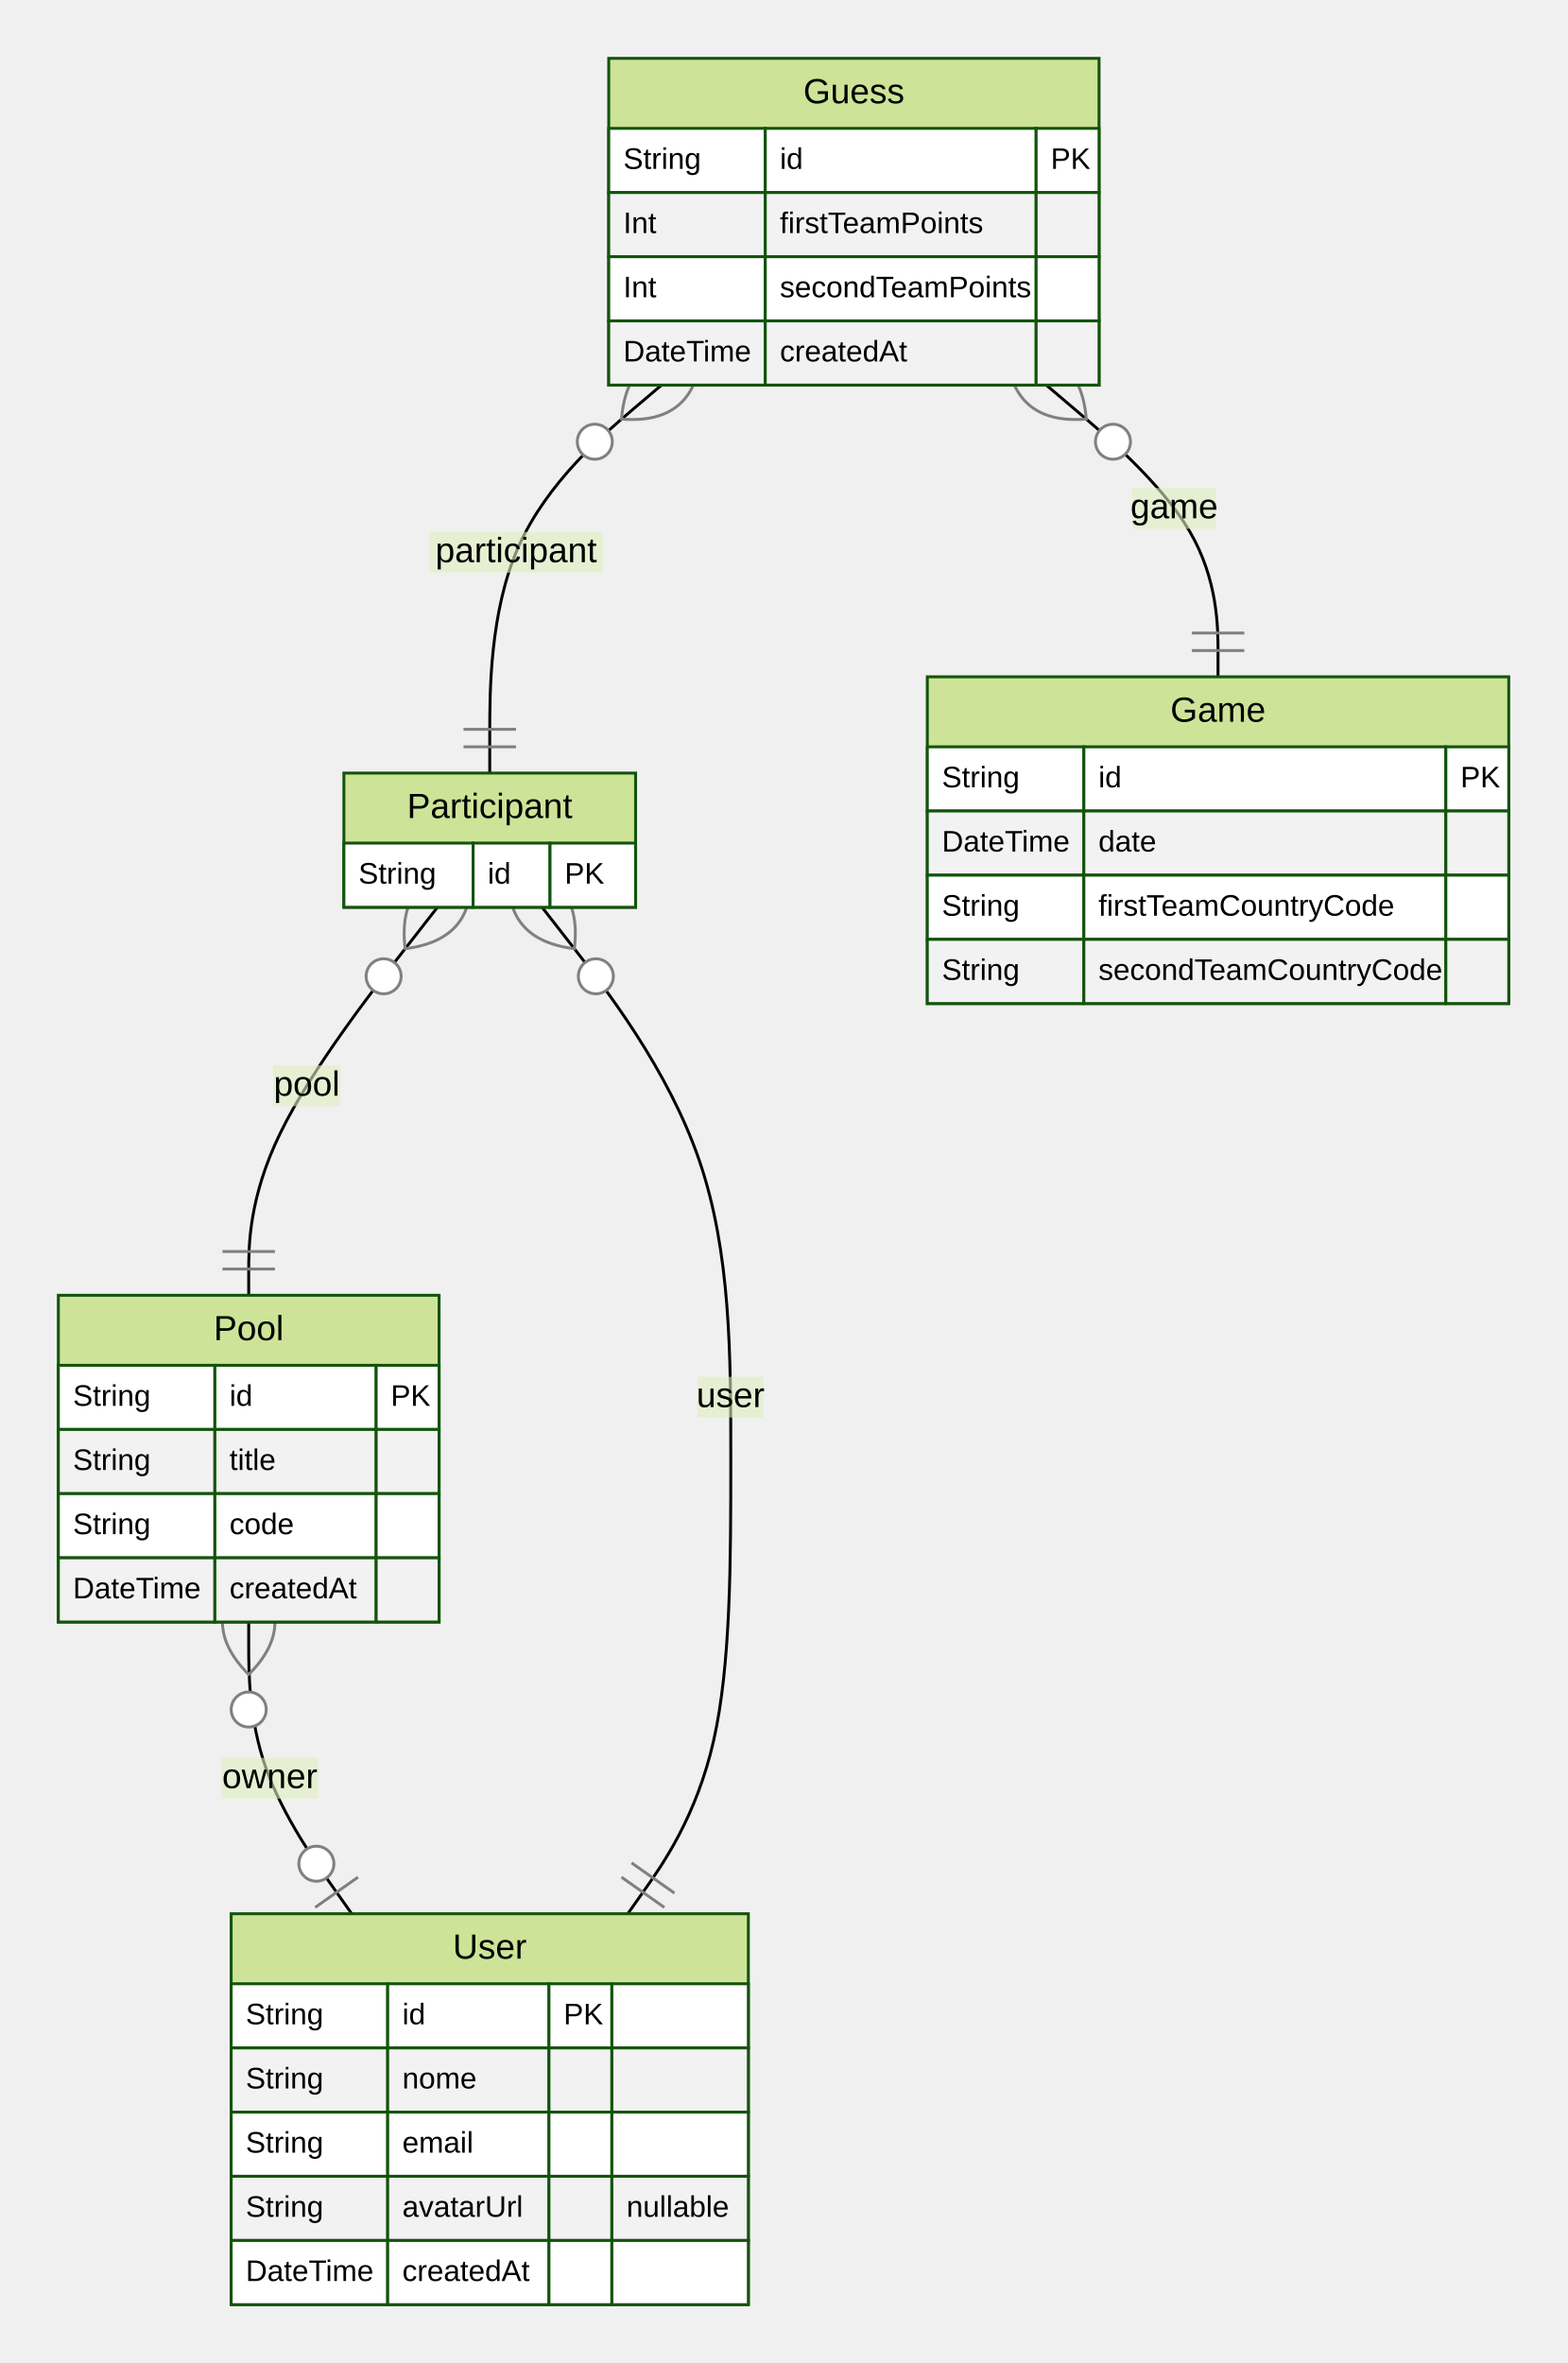
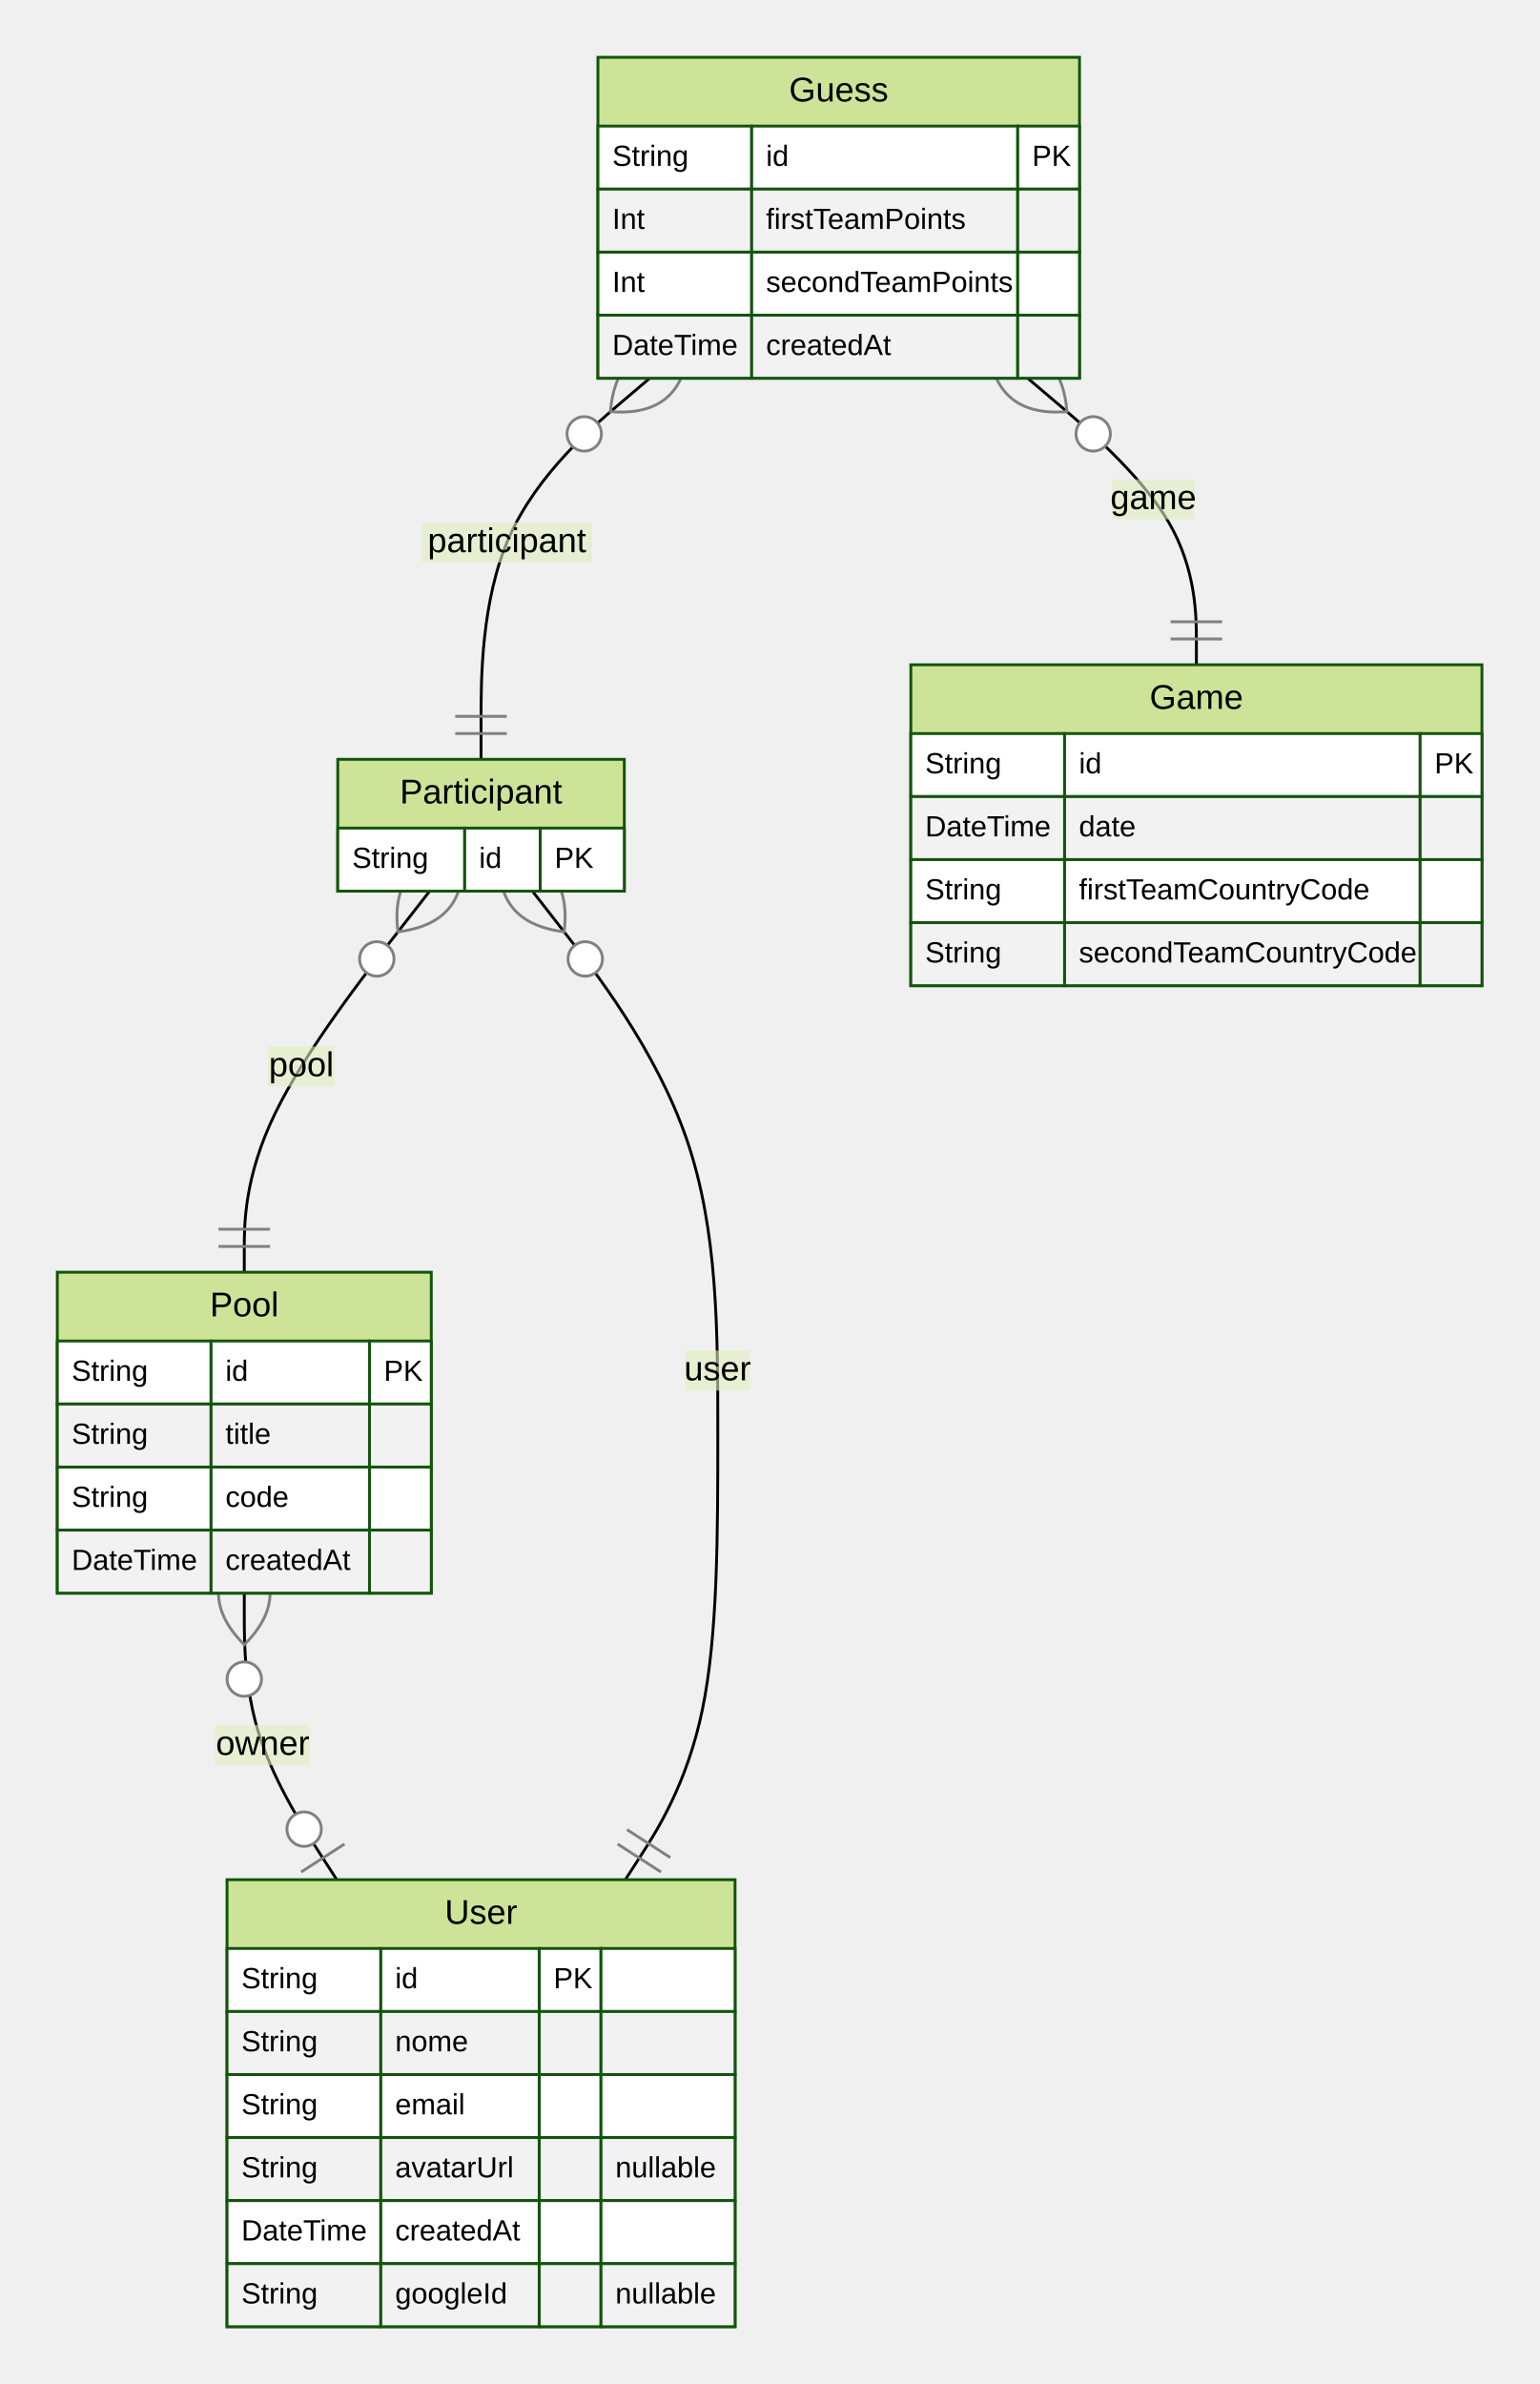
- <svg xmlns="http://www.w3.org/2000/svg" aria-labelledby="chart-title-mermaid-0 chart-desc-mermaid-0" role="img" viewBox="0 0 537.207 810" style="max-width: 537.207px; background-color: white;" width="100%" id="mermaid-0">
+ <svg xmlns="http://www.w3.org/2000/svg" aria-labelledby="chart-title-mermaid-0 chart-desc-mermaid-0" role="img" viewBox="0 0 537.207 832" style="max-width: 537.207px; background-color: white;" width="100%" id="mermaid-0">
  <style>#mermaid-0 {font-family:"trebuchet ms",verdana,arial,sans-serif;font-size:16px;fill:#000000;}#mermaid-0 .error-icon{fill:#552222;}#mermaid-0 .error-text{fill:#552222;stroke:#552222;}#mermaid-0 .edge-thickness-normal{stroke-width:2px;}#mermaid-0 .edge-thickness-thick{stroke-width:3.5px;}#mermaid-0 .edge-pattern-solid{stroke-dasharray:0;}#mermaid-0 .edge-pattern-dashed{stroke-dasharray:3;}#mermaid-0 .edge-pattern-dotted{stroke-dasharray:2;}#mermaid-0 .marker{fill:#000000;stroke:#000000;}#mermaid-0 .marker.cross{stroke:#000000;}#mermaid-0 svg{font-family:"trebuchet ms",verdana,arial,sans-serif;font-size:16px;}#mermaid-0 .entityBox{fill:#cde498;stroke:#13540c;}#mermaid-0 .attributeBoxOdd{fill:#ffffff;stroke:#13540c;}#mermaid-0 .attributeBoxEven{fill:#f2f2f2;stroke:#13540c;}#mermaid-0 .relationshipLabelBox{fill:hsl(78.158, 58.462%, 84.51%);opacity:0.7;background-color:hsl(78.158, 58.462%, 84.51%);}#mermaid-0 .relationshipLabelBox rect{opacity:0.5;}#mermaid-0 .relationshipLine{stroke:#000000;}#mermaid-0 :root{--mermaid-font-family:"trebuchet ms",verdana,arial,sans-serif;}</style>
  <g />
  <defs>
    <marker orient="auto" markerHeight="18" markerWidth="18" refY="9" refX="0" id="ONLY_ONE_START">
      <path d="M9,0 L9,18 M15,0 L15,18" fill="none" stroke="gray" />
    </marker>
  </defs>
  <defs>
    <marker orient="auto" markerHeight="18" markerWidth="18" refY="9" refX="18" id="ONLY_ONE_END">
      <path d="M3,0 L3,18 M9,0 L9,18" fill="none" stroke="gray" />
    </marker>
  </defs>
  <defs>
    <marker orient="auto" markerHeight="18" markerWidth="30" refY="9" refX="0" id="ZERO_OR_ONE_START">
      <circle r="6" cy="9" cx="21" fill="white" stroke="gray" />
      <path d="M9,0 L9,18" fill="none" stroke="gray" />
    </marker>
  </defs>
  <defs>
    <marker orient="auto" markerHeight="18" markerWidth="30" refY="9" refX="30" id="ZERO_OR_ONE_END">
      <circle r="6" cy="9" cx="9" fill="white" stroke="gray" />
      <path d="M21,0 L21,18" fill="none" stroke="gray" />
    </marker>
  </defs>
  <defs>
    <marker orient="auto" markerHeight="36" markerWidth="45" refY="18" refX="18" id="ONE_OR_MORE_START">
      <path d="M0,18 Q 18,0 36,18 Q 18,36 0,18 M42,9 L42,27" fill="none" stroke="gray" />
    </marker>
  </defs>
  <defs>
    <marker orient="auto" markerHeight="36" markerWidth="45" refY="18" refX="27" id="ONE_OR_MORE_END">
      <path d="M3,9 L3,27 M9,18 Q27,0 45,18 Q27,36 9,18" fill="none" stroke="gray" />
    </marker>
  </defs>
  <defs>
    <marker orient="auto" markerHeight="36" markerWidth="57" refY="18" refX="18" id="ZERO_OR_MORE_START">
      <circle r="6" cy="18" cx="48" fill="white" stroke="gray" />
      <path d="M0,18 Q18,0 36,18 Q18,36 0,18" fill="none" stroke="gray" />
    </marker>
  </defs>
  <defs>
    <marker orient="auto" markerHeight="36" markerWidth="57" refY="18" refX="39" id="ZERO_OR_MORE_END">
      <circle r="6" cy="18" cx="9" fill="white" stroke="gray" />
      <path d="M21,18 Q39,0 57,18 Q39,36 21,18" fill="none" stroke="gray" />
    </marker>
  </defs>
-   <path marker-start="url(#ZERO_OR_MORE_START)" marker-end="url(#ZERO_OR_ONE_END)" fill="none" stroke="gray" d="M85.258,556L85.258,564.333C85.258,572.667,85.258,589.333,91.143,606C97.028,622.667,108.799,639.333,114.684,647.667L120.569,656" class="er relationshipLine" />
-   <path marker-start="url(#ZERO_OR_MORE_START)" marker-end="url(#ONLY_ONE_END)" fill="none" stroke="gray" d="M185.816,311L196.599,324.833C207.382,338.667,228.949,366.333,239.732,397.833C250.516,429.333,250.516,464.667,250.516,500C250.516,535.333,250.516,570.667,244.63,596.667C238.745,622.667,226.975,639.333,221.089,647.667L215.204,656" class="er relationshipLine" />
+   <path marker-start="url(#ZERO_OR_MORE_START)" marker-end="url(#ZERO_OR_ONE_END)" fill="none" stroke="gray" d="M85.258,556L85.258,564.333C85.258,572.667,85.258,589.333,90.637,606C96.017,622.667,106.776,639.333,112.155,647.667L117.535,656" class="er relationshipLine" />
+   <path marker-start="url(#ZERO_OR_MORE_START)" marker-end="url(#ONLY_ONE_END)" fill="none" stroke="gray" d="M185.816,311L196.599,324.833C207.382,338.667,228.949,366.333,239.732,397.833C250.516,429.333,250.516,464.667,250.516,500C250.516,535.333,250.516,570.667,245.136,596.667C239.757,622.667,228.998,639.333,223.618,647.667L218.239,656" class="er relationshipLine" />
  <path marker-start="url(#ZERO_OR_MORE_START)" marker-end="url(#ONLY_ONE_END)" fill="none" stroke="gray" d="M149.958,311L139.174,324.833C128.391,338.667,106.824,366.333,96.041,388.5C85.258,410.667,85.258,427.333,85.258,435.667L85.258,444" class="er relationshipLine" />
  <path marker-start="url(#ZERO_OR_MORE_START)" marker-end="url(#ONLY_ONE_END)" fill="none" stroke="gray" d="M226.769,132L216.955,140.333C207.141,148.667,187.514,165.333,177.7,187.5C167.887,209.667,167.887,237.333,167.887,251.167L167.887,265" class="er relationshipLine" />
  <path marker-start="url(#ZERO_OR_MORE_START)" marker-end="url(#ONLY_ONE_END)" fill="none" stroke="gray" d="M358.665,132L368.478,140.333C378.292,148.667,397.92,165.333,407.733,182C417.547,198.667,417.547,215.333,417.547,223.667L417.547,232" class="er relationshipLine" />
  <g transform="translate(20,444 )" id="Pool">
    <rect height="112" width="130.516" y="0" x="0" stroke="gray" fill-opacity="100%" fill="honeydew" class="er entityBox" />
    <text transform="translate(65.25781,12)" style="font-family: &quot;trebuchet ms&quot;, verdana, arial, sans-serif;; font-size: 12px" text-anchor="middle" dominant-baseline="middle" y="0" x="0" id="entity-Pool" class="er entityLabel">Pool</text>
    <rect height="22" width="53.664" y="24" x="0" stroke="gray" fill-opacity="100%" fill="honeydew" class="er attributeBoxOdd" />
    <text transform="translate(5,35)" style="font-family: &quot;trebuchet ms&quot;, verdana, arial, sans-serif;; font-size: 10.2px" text-anchor="left" dominant-baseline="middle" y="0" x="0" id="entity-Pool-attr-1-type" class="er entityLabel">String</text>
    <rect height="22" width="55.289" y="24" x="53.664" stroke="gray" fill-opacity="100%" fill="honeydew" class="er attributeBoxOdd" />
    <text transform="translate(58.66406,35)" style="font-family: &quot;trebuchet ms&quot;, verdana, arial, sans-serif;; font-size: 10.2px" text-anchor="left" dominant-baseline="middle" y="0" x="0" id="entity-Pool-attr-1-name" class="er entityLabel">id</text>
    <rect height="22" width="21.562" y="24" x="108.953" stroke="gray" fill-opacity="100%" fill="honeydew" class="er attributeBoxOdd" />
    <text transform="translate(113.9531,35)" style="font-family: &quot;trebuchet ms&quot;, verdana, arial, sans-serif;; font-size: 10.2px" text-anchor="left" dominant-baseline="middle" y="0" x="0" id="entity-Pool-attr-1-key" class="er entityLabel">PK</text>
    <rect height="22" width="53.664" y="46" x="0" stroke="gray" fill-opacity="100%" fill="honeydew" class="er attributeBoxEven" />
    <text transform="translate(5,57)" style="font-family: &quot;trebuchet ms&quot;, verdana, arial, sans-serif;; font-size: 10.2px" text-anchor="left" dominant-baseline="middle" y="0" x="0" id="entity-Pool-attr-2-type" class="er entityLabel">String</text>
    <rect height="22" width="55.289" y="46" x="53.664" stroke="gray" fill-opacity="100%" fill="honeydew" class="er attributeBoxEven" />
    <text transform="translate(58.66406,57)" style="font-family: &quot;trebuchet ms&quot;, verdana, arial, sans-serif;; font-size: 10.2px" text-anchor="left" dominant-baseline="middle" y="0" x="0" id="entity-Pool-attr-2-name" class="er entityLabel">title</text>
    <rect height="22" width="21.562" y="46" x="108.953" stroke="gray" fill-opacity="100%" fill="honeydew" class="er attributeBoxEven" />
    <text transform="translate(113.9531,57)" style="font-family: &quot;trebuchet ms&quot;, verdana, arial, sans-serif;; font-size: 10.2px" text-anchor="left" dominant-baseline="middle" y="0" x="0" id="entity-Pool-attr-2-key" class="er entityLabel" />
    <rect height="22" width="53.664" y="68" x="0" stroke="gray" fill-opacity="100%" fill="honeydew" class="er attributeBoxOdd" />
    <text transform="translate(5,79)" style="font-family: &quot;trebuchet ms&quot;, verdana, arial, sans-serif;; font-size: 10.2px" text-anchor="left" dominant-baseline="middle" y="0" x="0" id="entity-Pool-attr-3-type" class="er entityLabel">String</text>
    <rect height="22" width="55.289" y="68" x="53.664" stroke="gray" fill-opacity="100%" fill="honeydew" class="er attributeBoxOdd" />
    <text transform="translate(58.66406,79)" style="font-family: &quot;trebuchet ms&quot;, verdana, arial, sans-serif;; font-size: 10.2px" text-anchor="left" dominant-baseline="middle" y="0" x="0" id="entity-Pool-attr-3-name" class="er entityLabel">code</text>
    <rect height="22" width="21.562" y="68" x="108.953" stroke="gray" fill-opacity="100%" fill="honeydew" class="er attributeBoxOdd" />
    <text transform="translate(113.9531,79)" style="font-family: &quot;trebuchet ms&quot;, verdana, arial, sans-serif;; font-size: 10.2px" text-anchor="left" dominant-baseline="middle" y="0" x="0" id="entity-Pool-attr-3-key" class="er entityLabel" />
    <rect height="22" width="53.664" y="90" x="0" stroke="gray" fill-opacity="100%" fill="honeydew" class="er attributeBoxEven" />
    <text transform="translate(5,101)" style="font-family: &quot;trebuchet ms&quot;, verdana, arial, sans-serif;; font-size: 10.2px" text-anchor="left" dominant-baseline="middle" y="0" x="0" id="entity-Pool-attr-4-type" class="er entityLabel">DateTime</text>
    <rect height="22" width="55.289" y="90" x="53.664" stroke="gray" fill-opacity="100%" fill="honeydew" class="er attributeBoxEven" />
    <text transform="translate(58.66406,101)" style="font-family: &quot;trebuchet ms&quot;, verdana, arial, sans-serif;; font-size: 10.2px" text-anchor="left" dominant-baseline="middle" y="0" x="0" id="entity-Pool-attr-4-name" class="er entityLabel">createdAt</text>
    <rect height="22" width="21.562" y="90" x="108.953" stroke="gray" fill-opacity="100%" fill="honeydew" class="er attributeBoxEven" />
    <text transform="translate(113.9531,101)" style="font-family: &quot;trebuchet ms&quot;, verdana, arial, sans-serif;; font-size: 10.2px" text-anchor="left" dominant-baseline="middle" y="0" x="0" id="entity-Pool-attr-4-key" class="er entityLabel" />
  </g>
  <g transform="translate(117.8867,265 )" id="Participant">
    <rect height="46" width="100" y="0" x="0" stroke="gray" fill-opacity="100%" fill="honeydew" class="er entityBox" />
    <text transform="translate(50,12)" style="font-family: &quot;trebuchet ms&quot;, verdana, arial, sans-serif;; font-size: 12px" text-anchor="middle" dominant-baseline="middle" y="0" x="0" id="entity-Participant" class="er entityLabel">Participant</text>
    <rect height="22" width="44.297" y="24" x="0" stroke="gray" fill-opacity="100%" fill="honeydew" class="er attributeBoxOdd" />
    <text transform="translate(5,35)" style="font-family: &quot;trebuchet ms&quot;, verdana, arial, sans-serif;; font-size: 10.2px" text-anchor="left" dominant-baseline="middle" y="0" x="0" id="entity-Participant-attr-1-type" class="er entityLabel">String</text>
    <rect height="22" width="26.367" y="24" x="44.297" stroke="gray" fill-opacity="100%" fill="honeydew" class="er attributeBoxOdd" />
    <text transform="translate(49.29688,35)" style="font-family: &quot;trebuchet ms&quot;, verdana, arial, sans-serif;; font-size: 10.2px" text-anchor="left" dominant-baseline="middle" y="0" x="0" id="entity-Participant-attr-1-name" class="er entityLabel">id</text>
    <rect height="22" width="29.336" y="24" x="70.664" stroke="gray" fill-opacity="100%" fill="honeydew" class="er attributeBoxOdd" />
    <text transform="translate(75.66406,35)" style="font-family: &quot;trebuchet ms&quot;, verdana, arial, sans-serif;; font-size: 10.2px" text-anchor="left" dominant-baseline="middle" y="0" x="0" id="entity-Participant-attr-1-key" class="er entityLabel">PK</text>
  </g>
  <g transform="translate(79.23828,656 )" id="User">
-     <rect height="134" width="177.297" y="0" x="0" stroke="gray" fill-opacity="100%" fill="honeydew" class="er entityBox" />
+     <rect height="156" width="177.297" y="0" x="0" stroke="gray" fill-opacity="100%" fill="honeydew" class="er entityBox" />
    <text transform="translate(88.64844,12)" style="font-family: &quot;trebuchet ms&quot;, verdana, arial, sans-serif;; font-size: 12px" text-anchor="middle" dominant-baseline="middle" y="0" x="0" id="entity-User" class="er entityLabel">User</text>
    <rect height="22" width="53.664" y="24" x="0" stroke="gray" fill-opacity="100%" fill="honeydew" class="er attributeBoxOdd" />
    <text transform="translate(5,35)" style="font-family: &quot;trebuchet ms&quot;, verdana, arial, sans-serif;; font-size: 10.2px" text-anchor="left" dominant-baseline="middle" y="0" x="0" id="entity-User-attr-1-type" class="er entityLabel">String</text>
    <rect height="22" width="55.289" y="24" x="53.664" stroke="gray" fill-opacity="100%" fill="honeydew" class="er attributeBoxOdd" />
    <text transform="translate(58.66406,35)" style="font-family: &quot;trebuchet ms&quot;, verdana, arial, sans-serif;; font-size: 10.2px" text-anchor="left" dominant-baseline="middle" y="0" x="0" id="entity-User-attr-1-name" class="er entityLabel">id</text>
    <rect height="22" width="21.562" y="24" x="108.953" stroke="gray" fill-opacity="100%" fill="honeydew" class="er attributeBoxOdd" />
    <text transform="translate(113.9531,35)" style="font-family: &quot;trebuchet ms&quot;, verdana, arial, sans-serif;; font-size: 10.2px" text-anchor="left" dominant-baseline="middle" y="0" x="0" id="entity-User-attr-1-key" class="er entityLabel">PK</text>
    <rect height="22" width="46.781" y="24" x="130.516" stroke="gray" fill-opacity="100%" fill="honeydew" class="er attributeBoxOdd" />
    <text transform="translate(135.5156,35)" style="font-family: &quot;trebuchet ms&quot;, verdana, arial, sans-serif;; font-size: 10.2px" text-anchor="left" dominant-baseline="middle" y="0" x="0" id="entity-User-attr-1-comment" class="er entityLabel" />
    <rect height="22" width="53.664" y="46" x="0" stroke="gray" fill-opacity="100%" fill="honeydew" class="er attributeBoxEven" />
    <text transform="translate(5,57)" style="font-family: &quot;trebuchet ms&quot;, verdana, arial, sans-serif;; font-size: 10.2px" text-anchor="left" dominant-baseline="middle" y="0" x="0" id="entity-User-attr-2-type" class="er entityLabel">String</text>
    <rect height="22" width="55.289" y="46" x="53.664" stroke="gray" fill-opacity="100%" fill="honeydew" class="er attributeBoxEven" />
    <text transform="translate(58.66406,57)" style="font-family: &quot;trebuchet ms&quot;, verdana, arial, sans-serif;; font-size: 10.2px" text-anchor="left" dominant-baseline="middle" y="0" x="0" id="entity-User-attr-2-name" class="er entityLabel">nome</text>
    <rect height="22" width="21.562" y="46" x="108.953" stroke="gray" fill-opacity="100%" fill="honeydew" class="er attributeBoxEven" />
    <text transform="translate(113.9531,57)" style="font-family: &quot;trebuchet ms&quot;, verdana, arial, sans-serif;; font-size: 10.2px" text-anchor="left" dominant-baseline="middle" y="0" x="0" id="entity-User-attr-2-key" class="er entityLabel" />
    <rect height="22" width="46.781" y="46" x="130.516" stroke="gray" fill-opacity="100%" fill="honeydew" class="er attributeBoxEven" />
    <text transform="translate(135.5156,57)" style="font-family: &quot;trebuchet ms&quot;, verdana, arial, sans-serif;; font-size: 10.2px" text-anchor="left" dominant-baseline="middle" y="0" x="0" id="entity-User-attr-2-comment" class="er entityLabel" />
    <rect height="22" width="53.664" y="68" x="0" stroke="gray" fill-opacity="100%" fill="honeydew" class="er attributeBoxOdd" />
    <text transform="translate(5,79)" style="font-family: &quot;trebuchet ms&quot;, verdana, arial, sans-serif;; font-size: 10.2px" text-anchor="left" dominant-baseline="middle" y="0" x="0" id="entity-User-attr-3-type" class="er entityLabel">String</text>
    <rect height="22" width="55.289" y="68" x="53.664" stroke="gray" fill-opacity="100%" fill="honeydew" class="er attributeBoxOdd" />
    <text transform="translate(58.66406,79)" style="font-family: &quot;trebuchet ms&quot;, verdana, arial, sans-serif;; font-size: 10.2px" text-anchor="left" dominant-baseline="middle" y="0" x="0" id="entity-User-attr-3-name" class="er entityLabel">email</text>
    <rect height="22" width="21.562" y="68" x="108.953" stroke="gray" fill-opacity="100%" fill="honeydew" class="er attributeBoxOdd" />
    <text transform="translate(113.9531,79)" style="font-family: &quot;trebuchet ms&quot;, verdana, arial, sans-serif;; font-size: 10.2px" text-anchor="left" dominant-baseline="middle" y="0" x="0" id="entity-User-attr-3-key" class="er entityLabel" />
    <rect height="22" width="46.781" y="68" x="130.516" stroke="gray" fill-opacity="100%" fill="honeydew" class="er attributeBoxOdd" />
    <text transform="translate(135.5156,79)" style="font-family: &quot;trebuchet ms&quot;, verdana, arial, sans-serif;; font-size: 10.2px" text-anchor="left" dominant-baseline="middle" y="0" x="0" id="entity-User-attr-3-comment" class="er entityLabel" />
    <rect height="22" width="53.664" y="90" x="0" stroke="gray" fill-opacity="100%" fill="honeydew" class="er attributeBoxEven" />
    <text transform="translate(5,101)" style="font-family: &quot;trebuchet ms&quot;, verdana, arial, sans-serif;; font-size: 10.2px" text-anchor="left" dominant-baseline="middle" y="0" x="0" id="entity-User-attr-4-type" class="er entityLabel">String</text>
    <rect height="22" width="55.289" y="90" x="53.664" stroke="gray" fill-opacity="100%" fill="honeydew" class="er attributeBoxEven" />
    <text transform="translate(58.66406,101)" style="font-family: &quot;trebuchet ms&quot;, verdana, arial, sans-serif;; font-size: 10.2px" text-anchor="left" dominant-baseline="middle" y="0" x="0" id="entity-User-attr-4-name" class="er entityLabel">avatarUrl</text>
    <rect height="22" width="21.562" y="90" x="108.953" stroke="gray" fill-opacity="100%" fill="honeydew" class="er attributeBoxEven" />
    <text transform="translate(113.9531,101)" style="font-family: &quot;trebuchet ms&quot;, verdana, arial, sans-serif;; font-size: 10.2px" text-anchor="left" dominant-baseline="middle" y="0" x="0" id="entity-User-attr-4-key" class="er entityLabel" />
    <rect height="22" width="46.781" y="90" x="130.516" stroke="gray" fill-opacity="100%" fill="honeydew" class="er attributeBoxEven" />
    <text transform="translate(135.5156,101)" style="font-family: &quot;trebuchet ms&quot;, verdana, arial, sans-serif;; font-size: 10.2px" text-anchor="left" dominant-baseline="middle" y="0" x="0" id="entity-User-attr-4-comment" class="er entityLabel">nullable</text>
    <rect height="22" width="53.664" y="112" x="0" stroke="gray" fill-opacity="100%" fill="honeydew" class="er attributeBoxOdd" />
    <text transform="translate(5,123)" style="font-family: &quot;trebuchet ms&quot;, verdana, arial, sans-serif;; font-size: 10.2px" text-anchor="left" dominant-baseline="middle" y="0" x="0" id="entity-User-attr-5-type" class="er entityLabel">DateTime</text>
    <rect height="22" width="55.289" y="112" x="53.664" stroke="gray" fill-opacity="100%" fill="honeydew" class="er attributeBoxOdd" />
    <text transform="translate(58.66406,123)" style="font-family: &quot;trebuchet ms&quot;, verdana, arial, sans-serif;; font-size: 10.2px" text-anchor="left" dominant-baseline="middle" y="0" x="0" id="entity-User-attr-5-name" class="er entityLabel">createdAt</text>
    <rect height="22" width="21.562" y="112" x="108.953" stroke="gray" fill-opacity="100%" fill="honeydew" class="er attributeBoxOdd" />
    <text transform="translate(113.9531,123)" style="font-family: &quot;trebuchet ms&quot;, verdana, arial, sans-serif;; font-size: 10.2px" text-anchor="left" dominant-baseline="middle" y="0" x="0" id="entity-User-attr-5-key" class="er entityLabel" />
    <rect height="22" width="46.781" y="112" x="130.516" stroke="gray" fill-opacity="100%" fill="honeydew" class="er attributeBoxOdd" />
    <text transform="translate(135.5156,123)" style="font-family: &quot;trebuchet ms&quot;, verdana, arial, sans-serif;; font-size: 10.2px" text-anchor="left" dominant-baseline="middle" y="0" x="0" id="entity-User-attr-5-comment" class="er entityLabel" />
+     <rect height="22" width="53.664" y="134" x="0" stroke="gray" fill-opacity="100%" fill="honeydew" class="er attributeBoxEven" />
+     <text transform="translate(5,145)" style="font-family: &quot;trebuchet ms&quot;, verdana, arial, sans-serif;; font-size: 10.2px" text-anchor="left" dominant-baseline="middle" y="0" x="0" id="entity-User-attr-6-type" class="er entityLabel">String</text>
+     <rect height="22" width="55.289" y="134" x="53.664" stroke="gray" fill-opacity="100%" fill="honeydew" class="er attributeBoxEven" />
+     <text transform="translate(58.66406,145)" style="font-family: &quot;trebuchet ms&quot;, verdana, arial, sans-serif;; font-size: 10.2px" text-anchor="left" dominant-baseline="middle" y="0" x="0" id="entity-User-attr-6-name" class="er entityLabel">googleId</text>
+     <rect height="22" width="21.562" y="134" x="108.953" stroke="gray" fill-opacity="100%" fill="honeydew" class="er attributeBoxEven" />
+     <text transform="translate(113.9531,145)" style="font-family: &quot;trebuchet ms&quot;, verdana, arial, sans-serif;; font-size: 10.2px" text-anchor="left" dominant-baseline="middle" y="0" x="0" id="entity-User-attr-6-key" class="er entityLabel" />
+     <rect height="22" width="46.781" y="134" x="130.516" stroke="gray" fill-opacity="100%" fill="honeydew" class="er attributeBoxEven" />
+     <text transform="translate(135.5156,145)" style="font-family: &quot;trebuchet ms&quot;, verdana, arial, sans-serif;; font-size: 10.2px" text-anchor="left" dominant-baseline="middle" y="0" x="0" id="entity-User-attr-6-comment" class="er entityLabel">nullable</text>
  </g>
  <g transform="translate(317.8867,232 )" id="Game">
    <rect height="112" width="199.32" y="0" x="0" stroke="gray" fill-opacity="100%" fill="honeydew" class="er entityBox" />
    <text transform="translate(99.66016,12)" style="font-family: &quot;trebuchet ms&quot;, verdana, arial, sans-serif;; font-size: 12px" text-anchor="middle" dominant-baseline="middle" y="0" x="0" id="entity-Game" class="er entityLabel">Game</text>
    <rect height="22" width="53.664" y="24" x="0" stroke="gray" fill-opacity="100%" fill="honeydew" class="er attributeBoxOdd" />
    <text transform="translate(5,35)" style="font-family: &quot;trebuchet ms&quot;, verdana, arial, sans-serif;; font-size: 10.2px" text-anchor="left" dominant-baseline="middle" y="0" x="0" id="entity-Game-attr-1-type" class="er entityLabel">String</text>
    <rect height="22" width="124.094" y="24" x="53.664" stroke="gray" fill-opacity="100%" fill="honeydew" class="er attributeBoxOdd" />
    <text transform="translate(58.66406,35)" style="font-family: &quot;trebuchet ms&quot;, verdana, arial, sans-serif;; font-size: 10.2px" text-anchor="left" dominant-baseline="middle" y="0" x="0" id="entity-Game-attr-1-name" class="er entityLabel">id</text>
    <rect height="22" width="21.562" y="24" x="177.758" stroke="gray" fill-opacity="100%" fill="honeydew" class="er attributeBoxOdd" />
    <text transform="translate(182.7578,35)" style="font-family: &quot;trebuchet ms&quot;, verdana, arial, sans-serif;; font-size: 10.2px" text-anchor="left" dominant-baseline="middle" y="0" x="0" id="entity-Game-attr-1-key" class="er entityLabel">PK</text>
    <rect height="22" width="53.664" y="46" x="0" stroke="gray" fill-opacity="100%" fill="honeydew" class="er attributeBoxEven" />
    <text transform="translate(5,57)" style="font-family: &quot;trebuchet ms&quot;, verdana, arial, sans-serif;; font-size: 10.2px" text-anchor="left" dominant-baseline="middle" y="0" x="0" id="entity-Game-attr-2-type" class="er entityLabel">DateTime</text>
    <rect height="22" width="124.094" y="46" x="53.664" stroke="gray" fill-opacity="100%" fill="honeydew" class="er attributeBoxEven" />
    <text transform="translate(58.66406,57)" style="font-family: &quot;trebuchet ms&quot;, verdana, arial, sans-serif;; font-size: 10.2px" text-anchor="left" dominant-baseline="middle" y="0" x="0" id="entity-Game-attr-2-name" class="er entityLabel">date</text>
    <rect height="22" width="21.562" y="46" x="177.758" stroke="gray" fill-opacity="100%" fill="honeydew" class="er attributeBoxEven" />
    <text transform="translate(182.7578,57)" style="font-family: &quot;trebuchet ms&quot;, verdana, arial, sans-serif;; font-size: 10.2px" text-anchor="left" dominant-baseline="middle" y="0" x="0" id="entity-Game-attr-2-key" class="er entityLabel" />
    <rect height="22" width="53.664" y="68" x="0" stroke="gray" fill-opacity="100%" fill="honeydew" class="er attributeBoxOdd" />
    <text transform="translate(5,79)" style="font-family: &quot;trebuchet ms&quot;, verdana, arial, sans-serif;; font-size: 10.2px" text-anchor="left" dominant-baseline="middle" y="0" x="0" id="entity-Game-attr-3-type" class="er entityLabel">String</text>
    <rect height="22" width="124.094" y="68" x="53.664" stroke="gray" fill-opacity="100%" fill="honeydew" class="er attributeBoxOdd" />
    <text transform="translate(58.66406,79)" style="font-family: &quot;trebuchet ms&quot;, verdana, arial, sans-serif;; font-size: 10.2px" text-anchor="left" dominant-baseline="middle" y="0" x="0" id="entity-Game-attr-3-name" class="er entityLabel">firstTeamCountryCode</text>
    <rect height="22" width="21.562" y="68" x="177.758" stroke="gray" fill-opacity="100%" fill="honeydew" class="er attributeBoxOdd" />
    <text transform="translate(182.7578,79)" style="font-family: &quot;trebuchet ms&quot;, verdana, arial, sans-serif;; font-size: 10.2px" text-anchor="left" dominant-baseline="middle" y="0" x="0" id="entity-Game-attr-3-key" class="er entityLabel" />
    <rect height="22" width="53.664" y="90" x="0" stroke="gray" fill-opacity="100%" fill="honeydew" class="er attributeBoxEven" />
    <text transform="translate(5,101)" style="font-family: &quot;trebuchet ms&quot;, verdana, arial, sans-serif;; font-size: 10.2px" text-anchor="left" dominant-baseline="middle" y="0" x="0" id="entity-Game-attr-4-type" class="er entityLabel">String</text>
    <rect height="22" width="124.094" y="90" x="53.664" stroke="gray" fill-opacity="100%" fill="honeydew" class="er attributeBoxEven" />
    <text transform="translate(58.66406,101)" style="font-family: &quot;trebuchet ms&quot;, verdana, arial, sans-serif;; font-size: 10.2px" text-anchor="left" dominant-baseline="middle" y="0" x="0" id="entity-Game-attr-4-name" class="er entityLabel">secondTeamCountryCode</text>
    <rect height="22" width="21.562" y="90" x="177.758" stroke="gray" fill-opacity="100%" fill="honeydew" class="er attributeBoxEven" />
    <text transform="translate(182.7578,101)" style="font-family: &quot;trebuchet ms&quot;, verdana, arial, sans-serif;; font-size: 10.2px" text-anchor="left" dominant-baseline="middle" y="0" x="0" id="entity-Game-attr-4-key" class="er entityLabel" />
  </g>
  <g transform="translate(208.6777,20 )" id="Guess">
    <rect height="112" width="168.078" y="0" x="0" stroke="gray" fill-opacity="100%" fill="honeydew" class="er entityBox" />
    <text transform="translate(84.03906,12)" style="font-family: &quot;trebuchet ms&quot;, verdana, arial, sans-serif;; font-size: 12px" text-anchor="middle" dominant-baseline="middle" y="0" x="0" id="entity-Guess" class="er entityLabel">Guess</text>
    <rect height="22" width="53.664" y="24" x="0" stroke="gray" fill-opacity="100%" fill="honeydew" class="er attributeBoxOdd" />
    <text transform="translate(5,35)" style="font-family: &quot;trebuchet ms&quot;, verdana, arial, sans-serif;; font-size: 10.2px" text-anchor="left" dominant-baseline="middle" y="0" x="0" id="entity-Guess-attr-1-type" class="er entityLabel">String</text>
    <rect height="22" width="92.852" y="24" x="53.664" stroke="gray" fill-opacity="100%" fill="honeydew" class="er attributeBoxOdd" />
    <text transform="translate(58.66406,35)" style="font-family: &quot;trebuchet ms&quot;, verdana, arial, sans-serif;; font-size: 10.2px" text-anchor="left" dominant-baseline="middle" y="0" x="0" id="entity-Guess-attr-1-name" class="er entityLabel">id</text>
    <rect height="22" width="21.562" y="24" x="146.516" stroke="gray" fill-opacity="100%" fill="honeydew" class="er attributeBoxOdd" />
    <text transform="translate(151.5156,35)" style="font-family: &quot;trebuchet ms&quot;, verdana, arial, sans-serif;; font-size: 10.2px" text-anchor="left" dominant-baseline="middle" y="0" x="0" id="entity-Guess-attr-1-key" class="er entityLabel">PK</text>
    <rect height="22" width="53.664" y="46" x="0" stroke="gray" fill-opacity="100%" fill="honeydew" class="er attributeBoxEven" />
    <text transform="translate(5,57)" style="font-family: &quot;trebuchet ms&quot;, verdana, arial, sans-serif;; font-size: 10.2px" text-anchor="left" dominant-baseline="middle" y="0" x="0" id="entity-Guess-attr-2-type" class="er entityLabel">Int</text>
    <rect height="22" width="92.852" y="46" x="53.664" stroke="gray" fill-opacity="100%" fill="honeydew" class="er attributeBoxEven" />
    <text transform="translate(58.66406,57)" style="font-family: &quot;trebuchet ms&quot;, verdana, arial, sans-serif;; font-size: 10.2px" text-anchor="left" dominant-baseline="middle" y="0" x="0" id="entity-Guess-attr-2-name" class="er entityLabel">firstTeamPoints</text>
    <rect height="22" width="21.562" y="46" x="146.516" stroke="gray" fill-opacity="100%" fill="honeydew" class="er attributeBoxEven" />
    <text transform="translate(151.5156,57)" style="font-family: &quot;trebuchet ms&quot;, verdana, arial, sans-serif;; font-size: 10.2px" text-anchor="left" dominant-baseline="middle" y="0" x="0" id="entity-Guess-attr-2-key" class="er entityLabel" />
    <rect height="22" width="53.664" y="68" x="0" stroke="gray" fill-opacity="100%" fill="honeydew" class="er attributeBoxOdd" />
    <text transform="translate(5,79)" style="font-family: &quot;trebuchet ms&quot;, verdana, arial, sans-serif;; font-size: 10.2px" text-anchor="left" dominant-baseline="middle" y="0" x="0" id="entity-Guess-attr-3-type" class="er entityLabel">Int</text>
    <rect height="22" width="92.852" y="68" x="53.664" stroke="gray" fill-opacity="100%" fill="honeydew" class="er attributeBoxOdd" />
    <text transform="translate(58.66406,79)" style="font-family: &quot;trebuchet ms&quot;, verdana, arial, sans-serif;; font-size: 10.2px" text-anchor="left" dominant-baseline="middle" y="0" x="0" id="entity-Guess-attr-3-name" class="er entityLabel">secondTeamPoints</text>
    <rect height="22" width="21.562" y="68" x="146.516" stroke="gray" fill-opacity="100%" fill="honeydew" class="er attributeBoxOdd" />
    <text transform="translate(151.5156,79)" style="font-family: &quot;trebuchet ms&quot;, verdana, arial, sans-serif;; font-size: 10.2px" text-anchor="left" dominant-baseline="middle" y="0" x="0" id="entity-Guess-attr-3-key" class="er entityLabel" />
    <rect height="22" width="53.664" y="90" x="0" stroke="gray" fill-opacity="100%" fill="honeydew" class="er attributeBoxEven" />
    <text transform="translate(5,101)" style="font-family: &quot;trebuchet ms&quot;, verdana, arial, sans-serif;; font-size: 10.2px" text-anchor="left" dominant-baseline="middle" y="0" x="0" id="entity-Guess-attr-4-type" class="er entityLabel">DateTime</text>
    <rect height="22" width="92.852" y="90" x="53.664" stroke="gray" fill-opacity="100%" fill="honeydew" class="er attributeBoxEven" />
    <text transform="translate(58.66406,101)" style="font-family: &quot;trebuchet ms&quot;, verdana, arial, sans-serif;; font-size: 10.2px" text-anchor="left" dominant-baseline="middle" y="0" x="0" id="entity-Guess-attr-4-name" class="er entityLabel">createdAt</text>
    <rect height="22" width="21.562" y="90" x="146.516" stroke="gray" fill-opacity="100%" fill="honeydew" class="er attributeBoxEven" />
    <text transform="translate(151.5156,101)" style="font-family: &quot;trebuchet ms&quot;, verdana, arial, sans-serif;; font-size: 10.2px" text-anchor="left" dominant-baseline="middle" y="0" x="0" id="entity-Guess-attr-4-key" class="er entityLabel" />
  </g>
-   <rect fill-opacity="85%" fill="white" height="14" width="33.141" y="602.546" x="75.911" class="er relationshipLabelBox" />
-   <text style="font-family: &quot;trebuchet ms&quot;, verdana, arial, sans-serif;; font-size: 12px" dominant-baseline="middle" text-anchor="middle" y="609.546" x="92.481" id="rel1" class="er relationshipLabel">owner</text>
-   <rect fill-opacity="85%" fill="white" height="14" width="22.625" y="471.925" x="239.118" class="er relationshipLabelBox" />
-   <text style="font-family: &quot;trebuchet ms&quot;, verdana, arial, sans-serif;; font-size: 12px" dominant-baseline="middle" text-anchor="middle" y="478.925" x="250.43" id="rel2" class="er relationshipLabel">user</text>
+   <rect fill-opacity="85%" fill="white" height="14" width="33.141" y="602.037" x="75.105" class="er relationshipLabelBox" />
+   <text style="font-family: &quot;trebuchet ms&quot;, verdana, arial, sans-serif;; font-size: 12px" dominant-baseline="middle" text-anchor="middle" y="609.037" x="91.676" id="rel1" class="er relationshipLabel">owner</text>
+   <rect fill-opacity="85%" fill="white" height="14" width="22.625" y="471.319" x="239.11" class="er relationshipLabelBox" />
+   <text style="font-family: &quot;trebuchet ms&quot;, verdana, arial, sans-serif;; font-size: 12px" dominant-baseline="middle" text-anchor="middle" y="478.319" x="250.423" id="rel2" class="er relationshipLabel">user</text>
  <rect fill-opacity="85%" fill="white" height="14" width="23.109" y="365.194" x="93.607" class="er relationshipLabelBox" />
  <text style="font-family: &quot;trebuchet ms&quot;, verdana, arial, sans-serif;; font-size: 12px" dominant-baseline="middle" text-anchor="middle" y="372.194" x="105.162" id="rel3" class="er relationshipLabel">pool</text>
  <rect fill-opacity="85%" fill="white" height="14" width="59.508" y="182.313" x="147.17" class="er relationshipLabelBox" />
  <text style="font-family: &quot;trebuchet ms&quot;, verdana, arial, sans-serif;; font-size: 12px" dominant-baseline="middle" text-anchor="middle" y="189.313" x="176.924" id="rel4" class="er relationshipLabel">participant</text>
  <rect fill-opacity="85%" fill="white" height="14" width="28.836" y="167.262" x="388.103" class="er relationshipLabelBox" />
  <text style="font-family: &quot;trebuchet ms&quot;, verdana, arial, sans-serif;; font-size: 12px" dominant-baseline="middle" text-anchor="middle" y="174.262" x="402.521" id="rel5" class="er relationshipLabel">game</text>
</svg>
